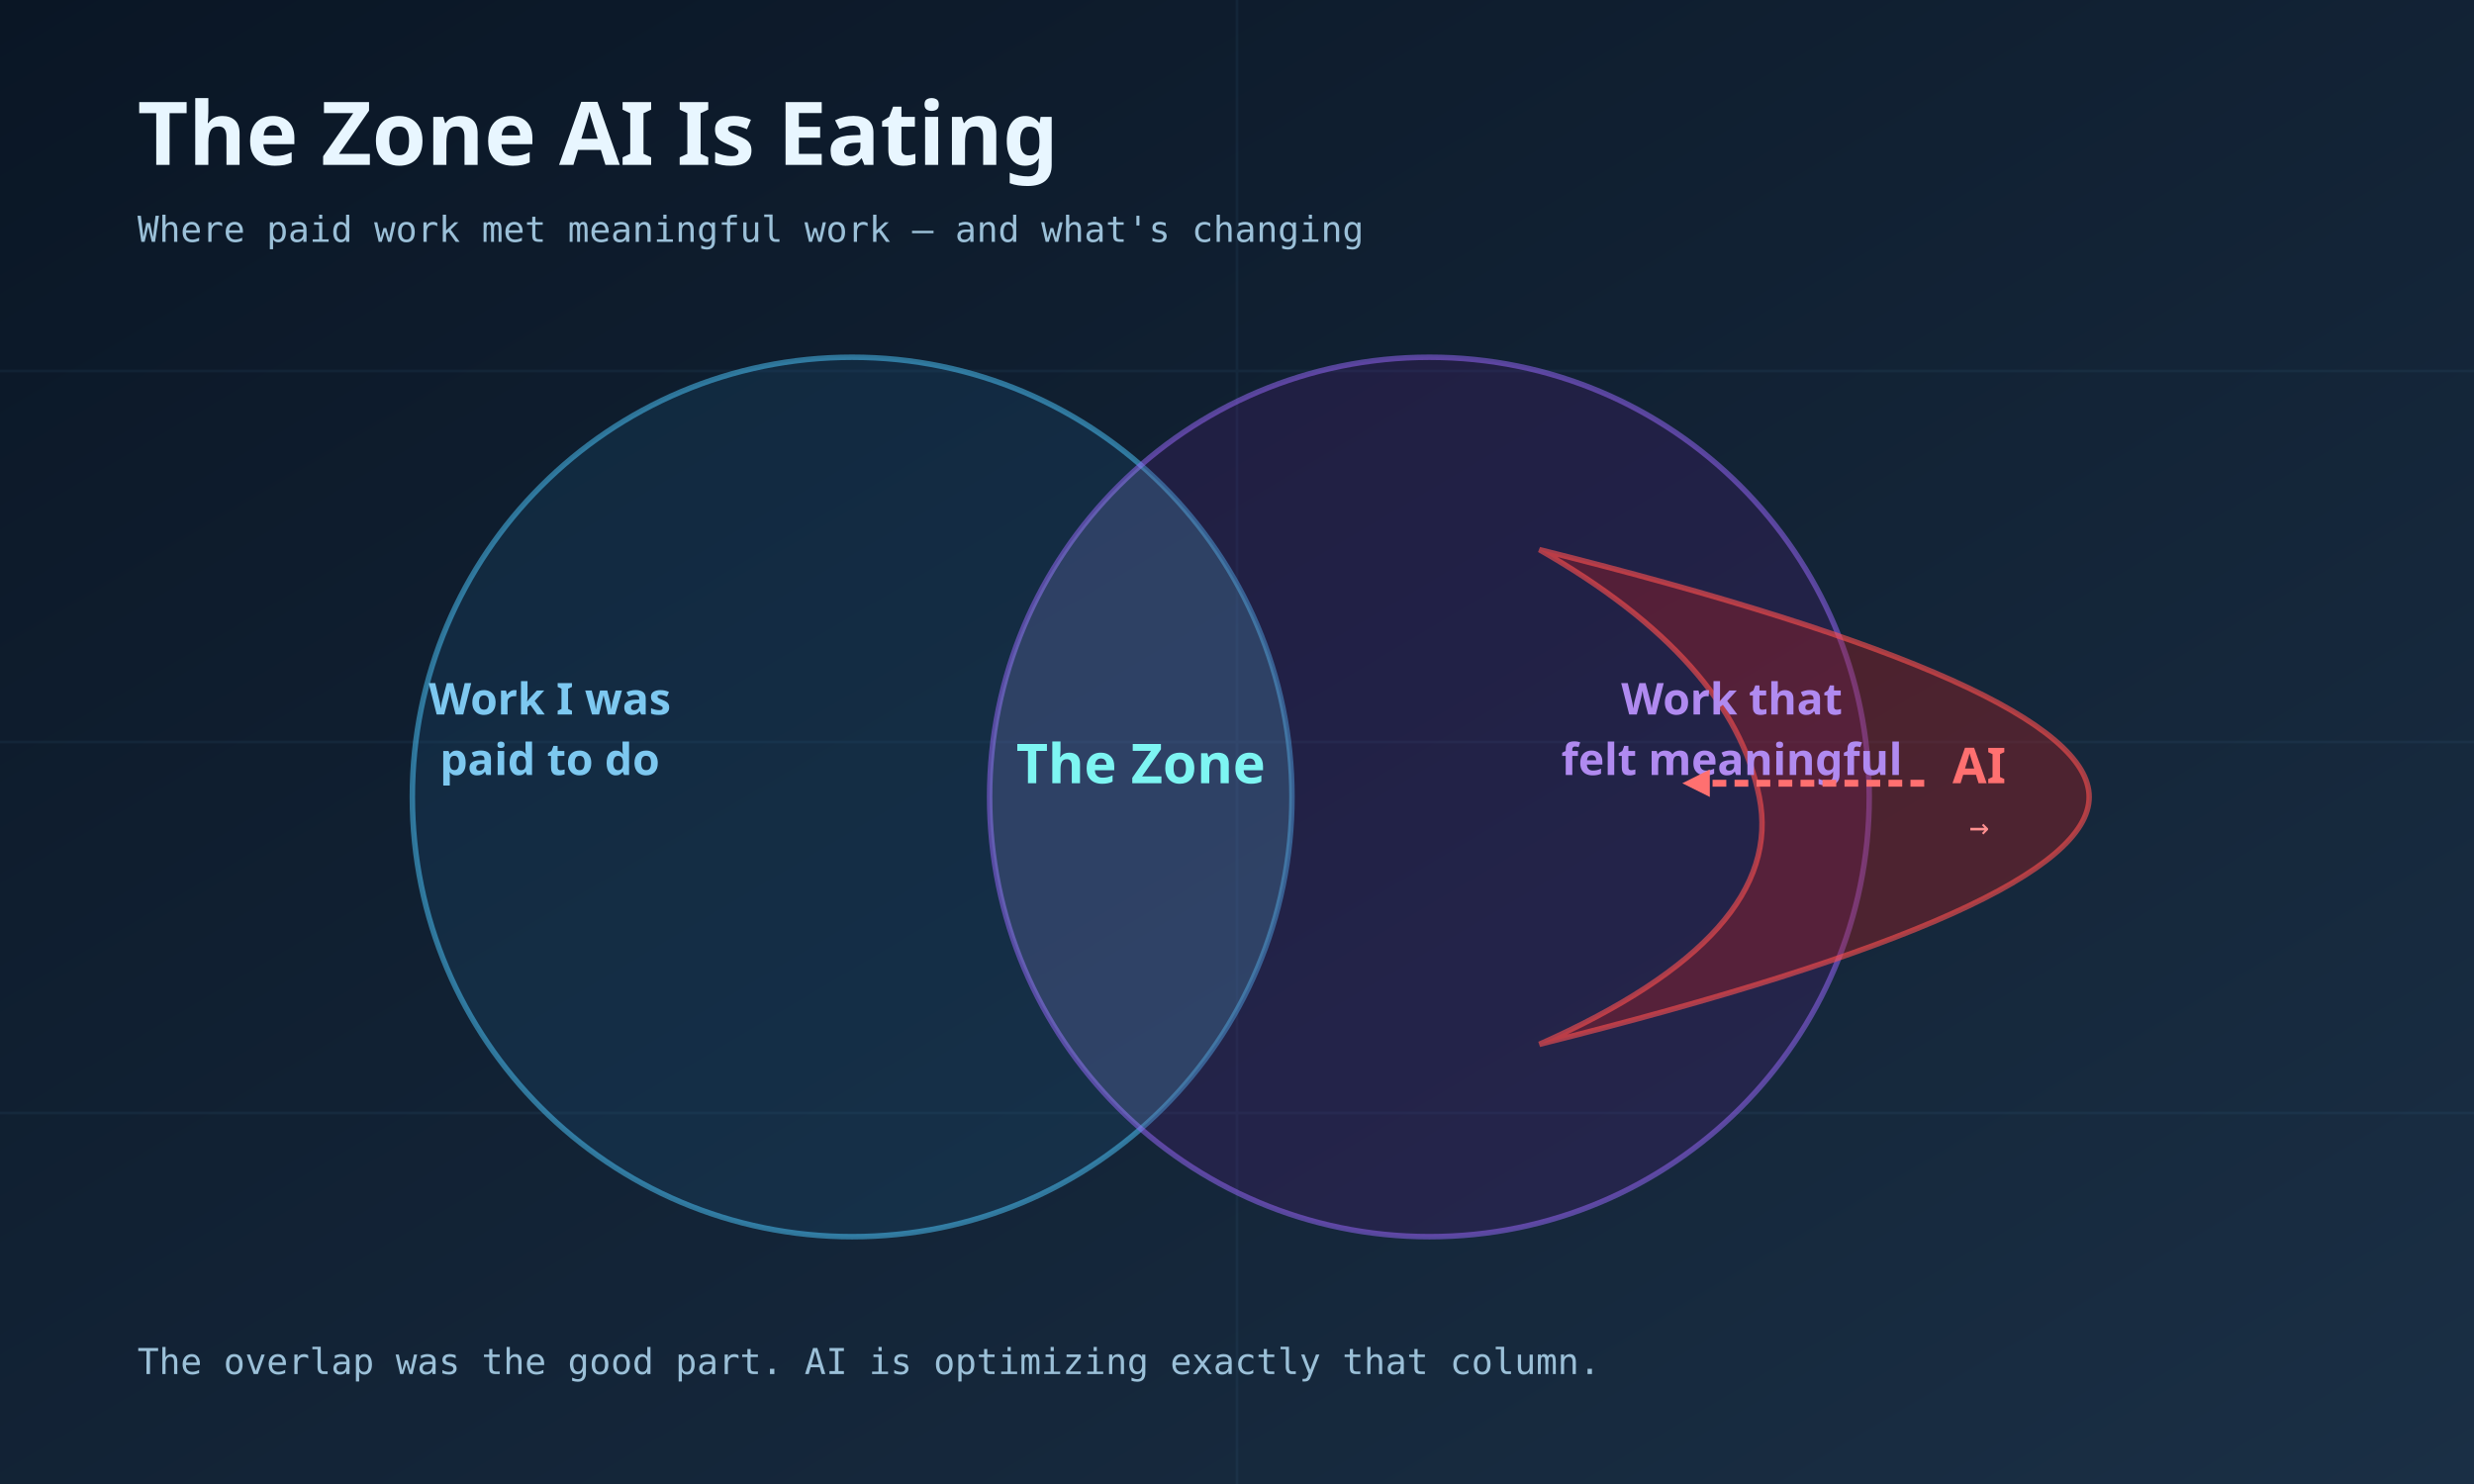
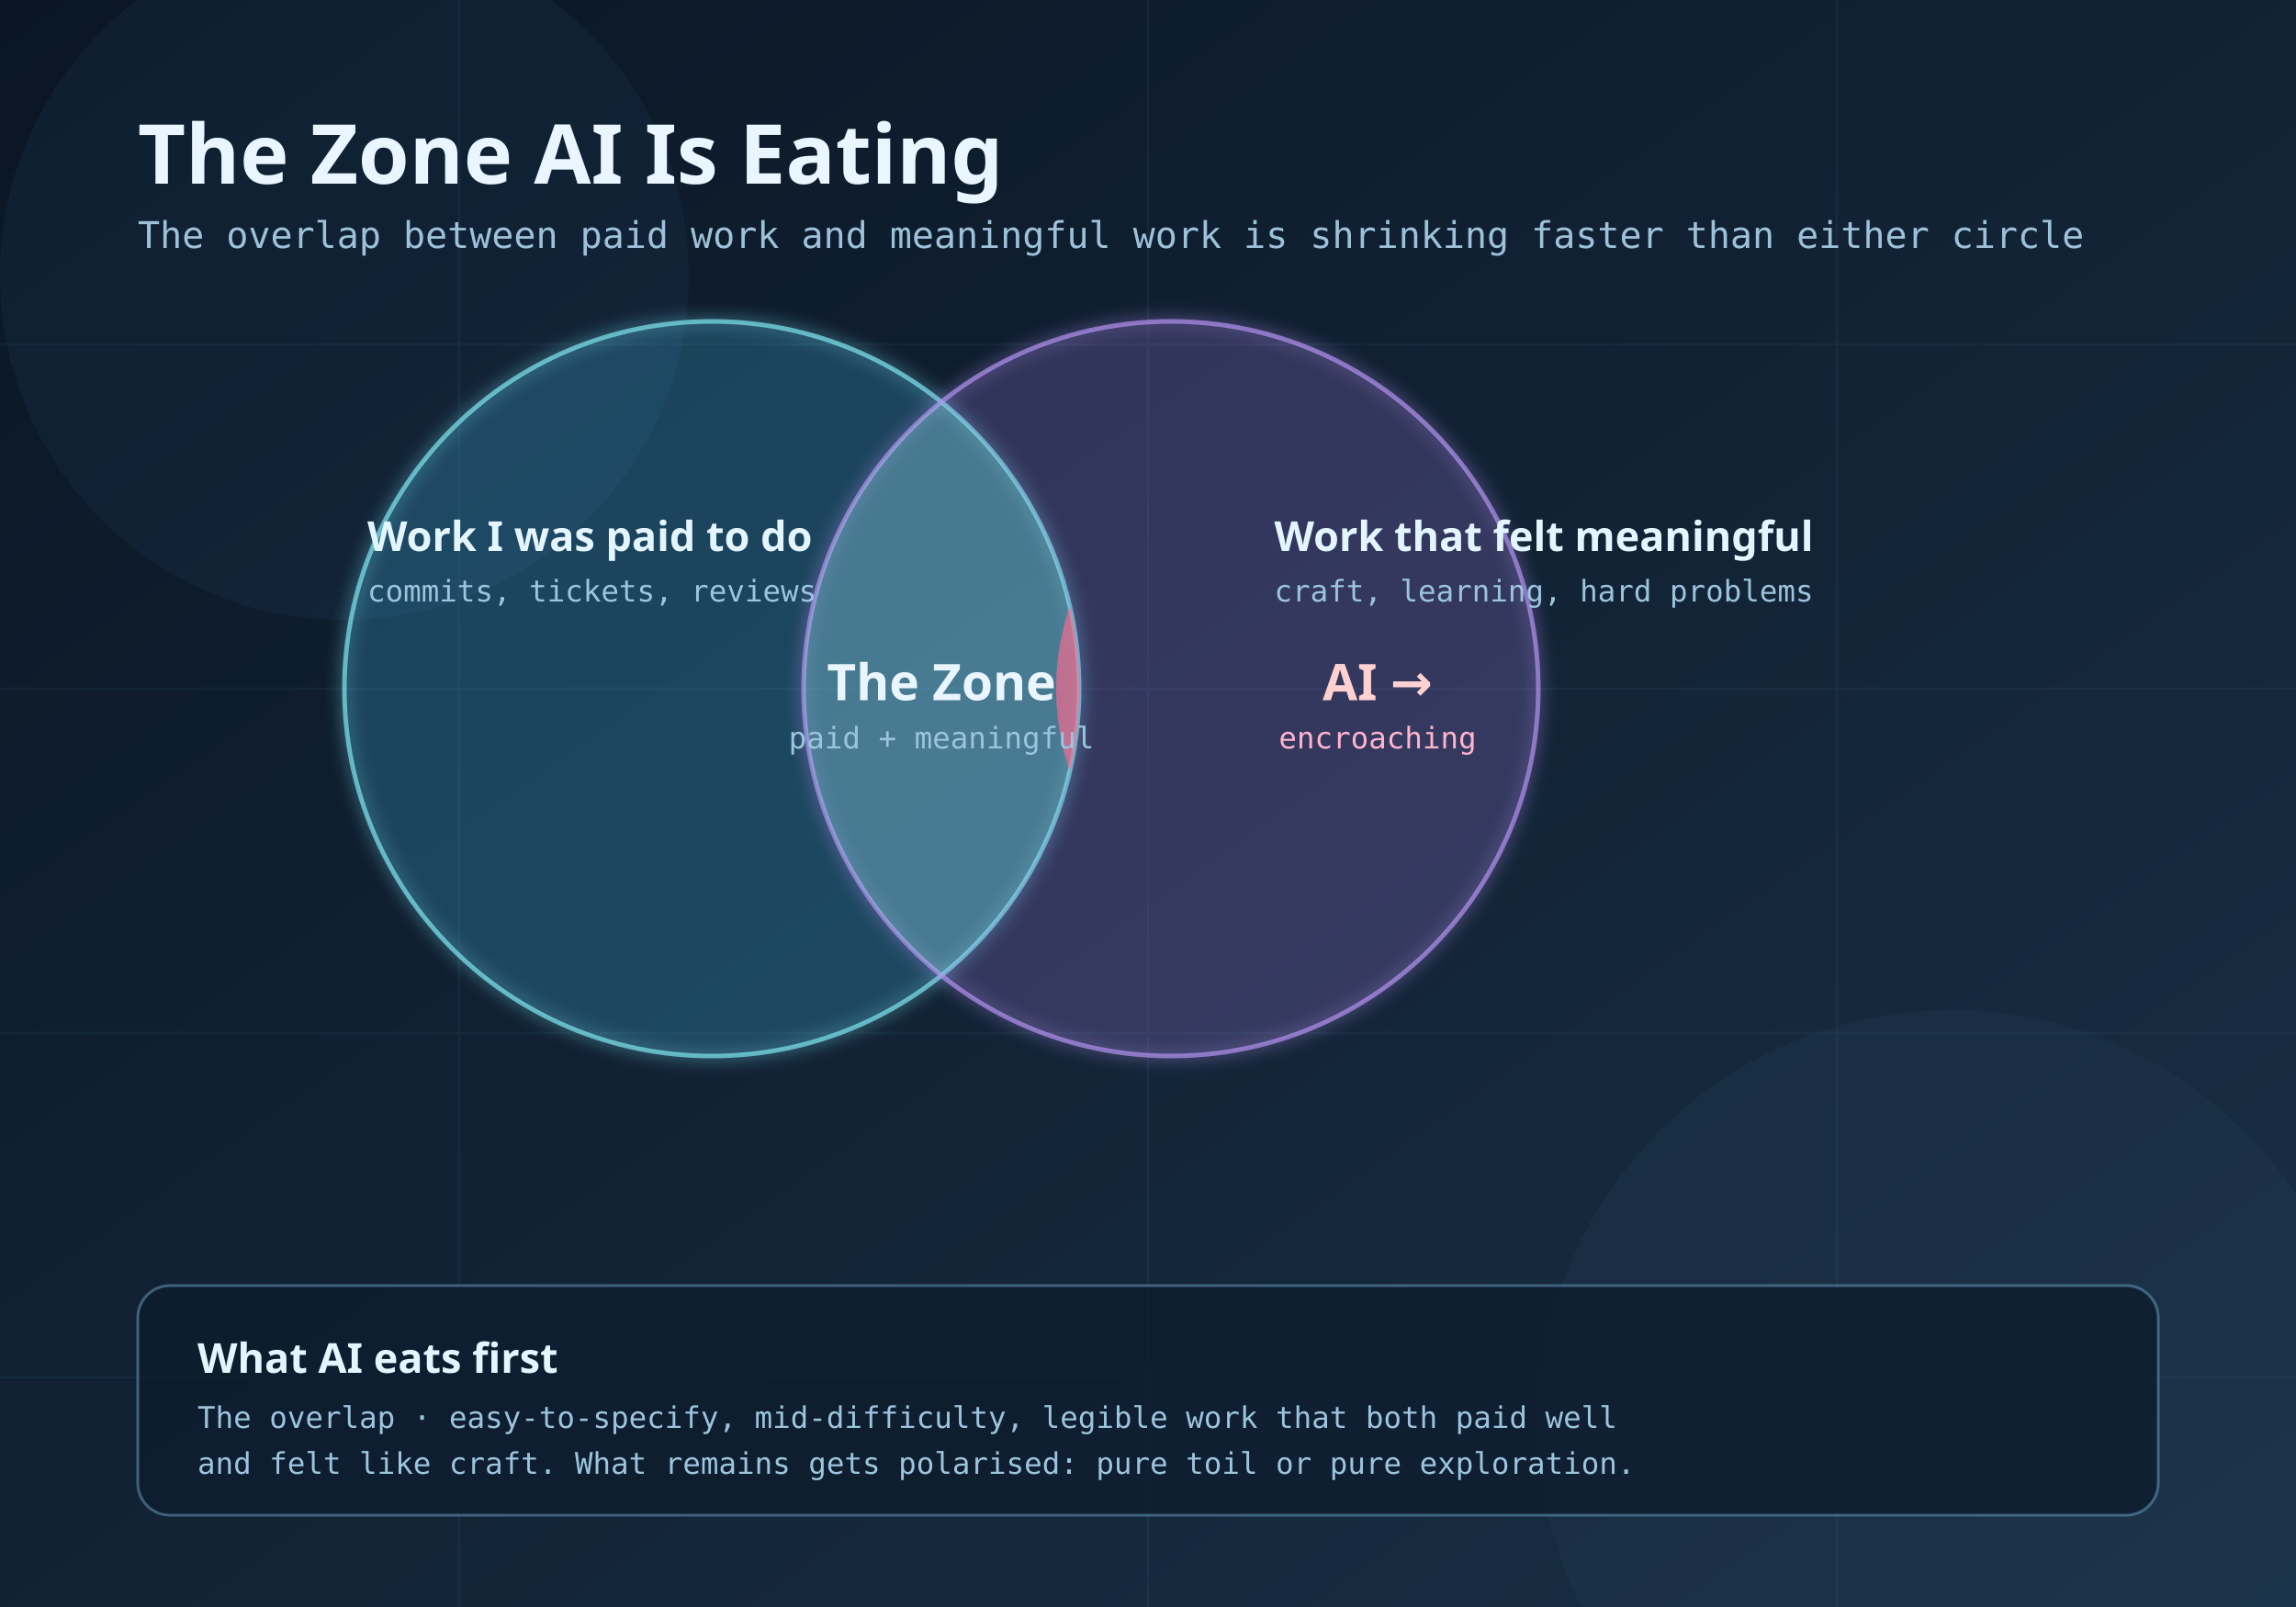
- <svg xmlns="http://www.w3.org/2000/svg" viewBox="0 0 900 540" role="img" aria-labelledby="mwv-title mwv-desc">
+ <svg xmlns="http://www.w3.org/2000/svg" viewBox="0 0 1000 700" role="img" aria-labelledby="mwv-title mwv-desc">
  <defs>
-     <linearGradient id="mwv-bg" x1="0" x2="1" y1="0" y2="1">
+     <linearGradient id="bg" x1="0" x2="1" y1="0" y2="1">
      <stop offset="0%" stop-color="#0a1625" />
      <stop offset="100%" stop-color="#1a2f45" />
    </linearGradient>
+     <linearGradient id="cyanLine" x1="0" x2="1" y1="0" y2="0">
+       <stop offset="0%" stop-color="#4ecbff" />
+       <stop offset="100%" stop-color="#7df5f2" />
+     </linearGradient>
+     <filter id="glow" x="-40%" y="-40%" width="180%" height="180%">
+       <feGaussianBlur stdDeviation="3.5" result="blur" />
+       <feMerge>
+         <feMergeNode in="blur" />
+         <feMergeNode in="SourceGraphic" />
+       </feMerge>
+     </filter>
+     <clipPath id="leftCircle">
+       <circle cx="310" cy="300" r="160" />
+     </clipPath>
    <style>
-       .mwv-title  { font: 700 32px 'Space Grotesk', sans-serif; fill: #e8f6ff; }
-       .mwv-sub    { font: 500 13px 'Space Mono', monospace; fill: #9bc0d8; }
-       .mwv-circle { font: 600 16px 'Space Grotesk', sans-serif; }
-       .mwv-zone   { font: 700 20px 'Space Grotesk', sans-serif; fill: #7df5f2; }
-       .mwv-ai     { font: 700 18px 'Space Grotesk', sans-serif; fill: #ff7070; }
-       .mwv-note   { font: 500 13px 'Space Mono', monospace; fill: #7ab0cc; }
+       .title { font: 700 36px 'Space Grotesk', sans-serif; fill: #e9f6ff; }
+       .sub { font: 500 16px 'Space Mono', monospace; fill: #9dc1d8; }
+       .lbl { font: 700 18px 'Space Grotesk', sans-serif; fill: #e3f5ff; }
+       .lblText { font: 500 13px 'Space Mono', monospace; fill: #9bc4dd; }
+       .zoneLbl { font: 700 22px 'Space Grotesk', sans-serif; fill: #e9f6ff; }
+       .aiLbl { font: 700 22px 'Space Grotesk', sans-serif; fill: #ffd1d1; }
    </style>
  </defs>
-   <rect width="900" height="540" fill="url(#mwv-bg)" />
+   <rect width="1000" height="700" fill="url(#bg)" />
  <g opacity="0.07" stroke="#5fa2d0" stroke-width="1">
-     <line x1="0" y1="135" x2="900" y2="135" />
-     <line x1="0" y1="270" x2="900" y2="270" />
-     <line x1="0" y1="405" x2="900" y2="405" />
-     <line x1="450" y1="0" x2="450" y2="540" />
+     <path d="M0 150 H1000" />
+     <path d="M0 300 H1000" />
+     <path d="M0 450 H1000" />
+     <path d="M0 600 H1000" />
+     <path d="M200 0 V700" />
+     <path d="M500 0 V700" />
+     <path d="M800 0 V700" />
  </g>
-   <text class="mwv-title" x="50" y="60">The Zone AI Is Eating</text>
-   <text class="mwv-sub" x="50" y="88">Where paid work met meaningful work — and what's changing</text>
-   <circle cx="310" cy="290" r="160" fill="rgba(30,80,120,0.25)" stroke="rgba(78,203,255,0.5)" stroke-width="2" />
-   <circle cx="520" cy="290" r="160" fill="rgba(80,30,120,0.25)" stroke="rgba(155,107,255,0.5)" stroke-width="2" />
-   <clipPath id="clip-left">
-     <circle cx="310" cy="290" r="160" />
-   </clipPath>
-   <circle cx="520" cy="290" r="160" fill="rgba(125,245,242,0.12)" clip-path="url(#clip-left)" stroke="none" />
-   <path d="M 560 200 Q 760 250 760 290 Q 760 330 560 380 Q 650 340 640 290 Q 630 240 560 200 Z" fill="rgba(180,30,30,0.35)" stroke="rgba(255,80,80,0.6)" stroke-width="2" />
-   <text class="mwv-circle" x="200" y="260" text-anchor="middle" fill="#7dc8f0">Work I was</text>
-   <text class="mwv-circle" x="200" y="282" text-anchor="middle" fill="#7dc8f0">paid to do</text>
-   <text class="mwv-circle" x="630" y="260" text-anchor="middle" fill="#b08af0">Work that</text>
-   <text class="mwv-circle" x="630" y="282" text-anchor="middle" fill="#b08af0">felt meaningful</text>
-   <text class="mwv-zone" x="415" y="285" text-anchor="middle">The Zone</text>
-   <text class="mwv-ai" x="720" y="285" text-anchor="middle">AI</text>
-   <text style="font:500 12px 'Space Mono',monospace;fill:#ff9090;" x="720" y="305" text-anchor="middle">→</text>
-   <path d="M 700 285 L 620 285" fill="none" stroke="#ff7070" stroke-width="2.5" stroke-dasharray="5,3" />
-   <polygon points="622,280 612,285 622,290" fill="#ff7070" />
-   <text class="mwv-sub" x="50" y="500">The overlap was the good part. AI is optimizing exactly that column.</text>
+   <g opacity="0.14">
+     <circle cx="150" cy="120" r="150" fill="#2f4f74" />
+     <circle cx="850" cy="620" r="180" fill="#2c4f6b" />
+   </g>
+   <text class="title" x="60" y="80">The Zone AI Is Eating</text>
+   <text class="sub" x="60" y="108">The overlap between paid work and meaningful work is shrinking faster than either circle</text>
+   <circle cx="310" cy="300" r="160" fill="rgba(78, 203, 255, 0.12)" stroke="rgba(126, 230, 240, 0.7)" stroke-width="2" filter="url(#glow)" />
+   <circle cx="510" cy="300" r="160" fill="rgba(168, 139, 240, 0.12)" stroke="rgba(178, 146, 240, 0.7)" stroke-width="2" filter="url(#glow)" />
+   <g clip-path="url(#leftCircle)">
+     <circle cx="510" cy="300" r="160" fill="rgba(110, 255, 210, 0.22)" />
+   </g>
+   <g clip-path="url(#leftCircle)">
+     <circle cx="570" cy="300" r="110" fill="rgba(255, 106, 141, 0.45)" />
+   </g>
+   <circle cx="570" cy="300" r="110" fill="rgba(255, 106, 141, 0.35)" clip-path="url(#leftCircle)" />
+   <text class="lbl" x="160" y="240">Work I was paid to do</text>
+   <text class="lblText" x="160" y="262">commits, tickets, reviews</text>
+   <text class="lbl" x="555" y="240">Work that felt meaningful</text>
+   <text class="lblText" x="555" y="262">craft, learning, hard problems</text>
+   <text class="zoneLbl" x="410" y="305" text-anchor="middle">The Zone</text>
+   <text class="lblText" x="410" y="326" text-anchor="middle">paid + meaningful</text>
+   <text class="aiLbl" x="600" y="305" text-anchor="middle">AI →</text>
+   <text class="lblText" x="600" y="326" text-anchor="middle" style="fill:#ffb4ce;">encroaching</text>
+   <rect x="60" y="560" width="880" height="100" rx="14" fill="rgba(14, 29, 46, 0.82)" stroke="rgba(120, 179, 216, 0.44)" stroke-width="1.2" />
+   <text class="lbl" x="86" y="598">What AI eats first</text>
+   <text class="lblText" x="86" y="622">The overlap · easy-to-specify, mid-difficulty, legible work that both paid well</text>
+   <text class="lblText" x="86" y="642">and felt like craft. What remains gets polarised: pure toil or pure exploration.</text>
</svg>
